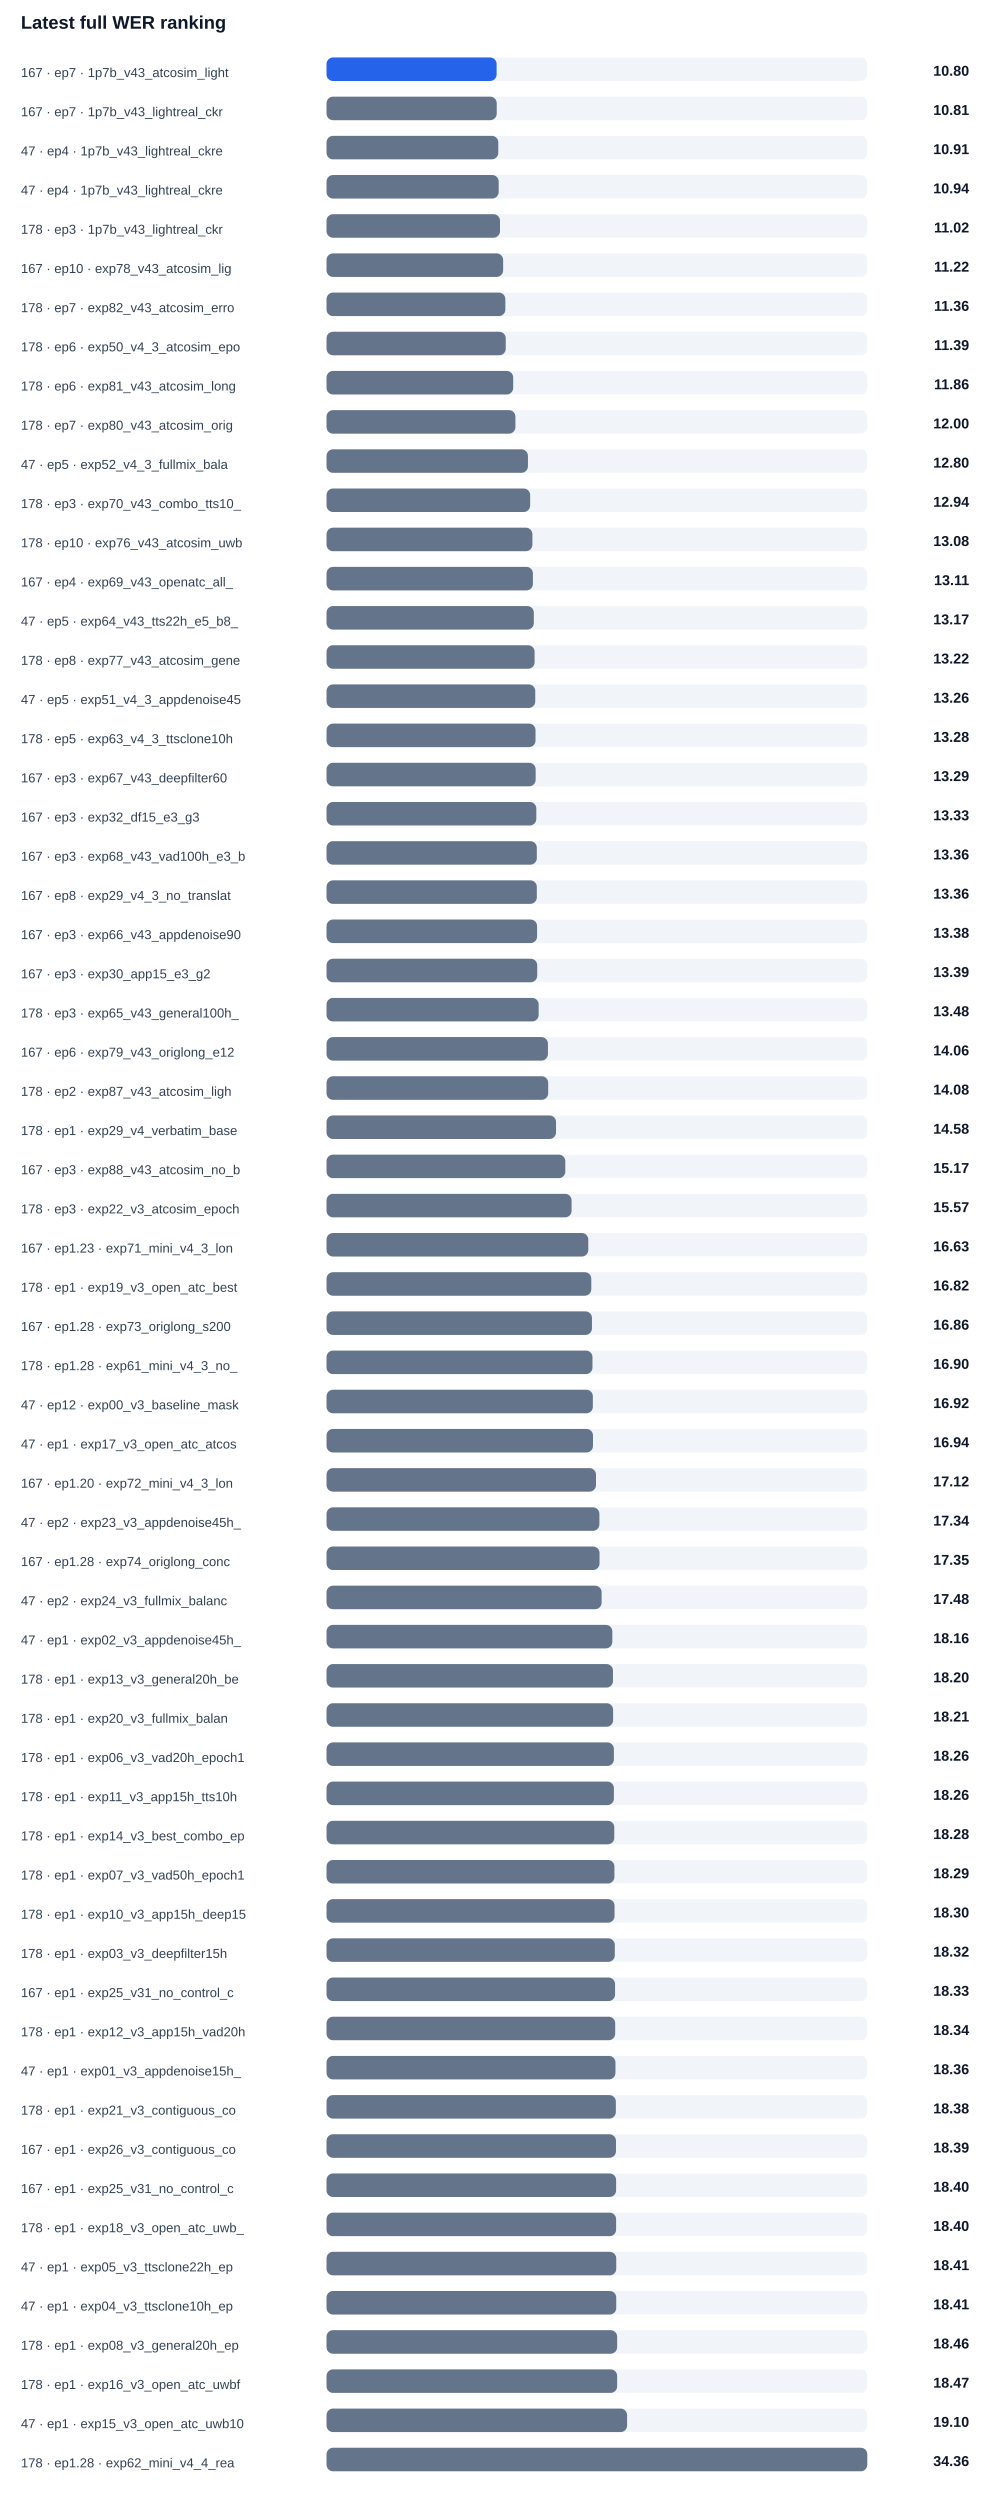
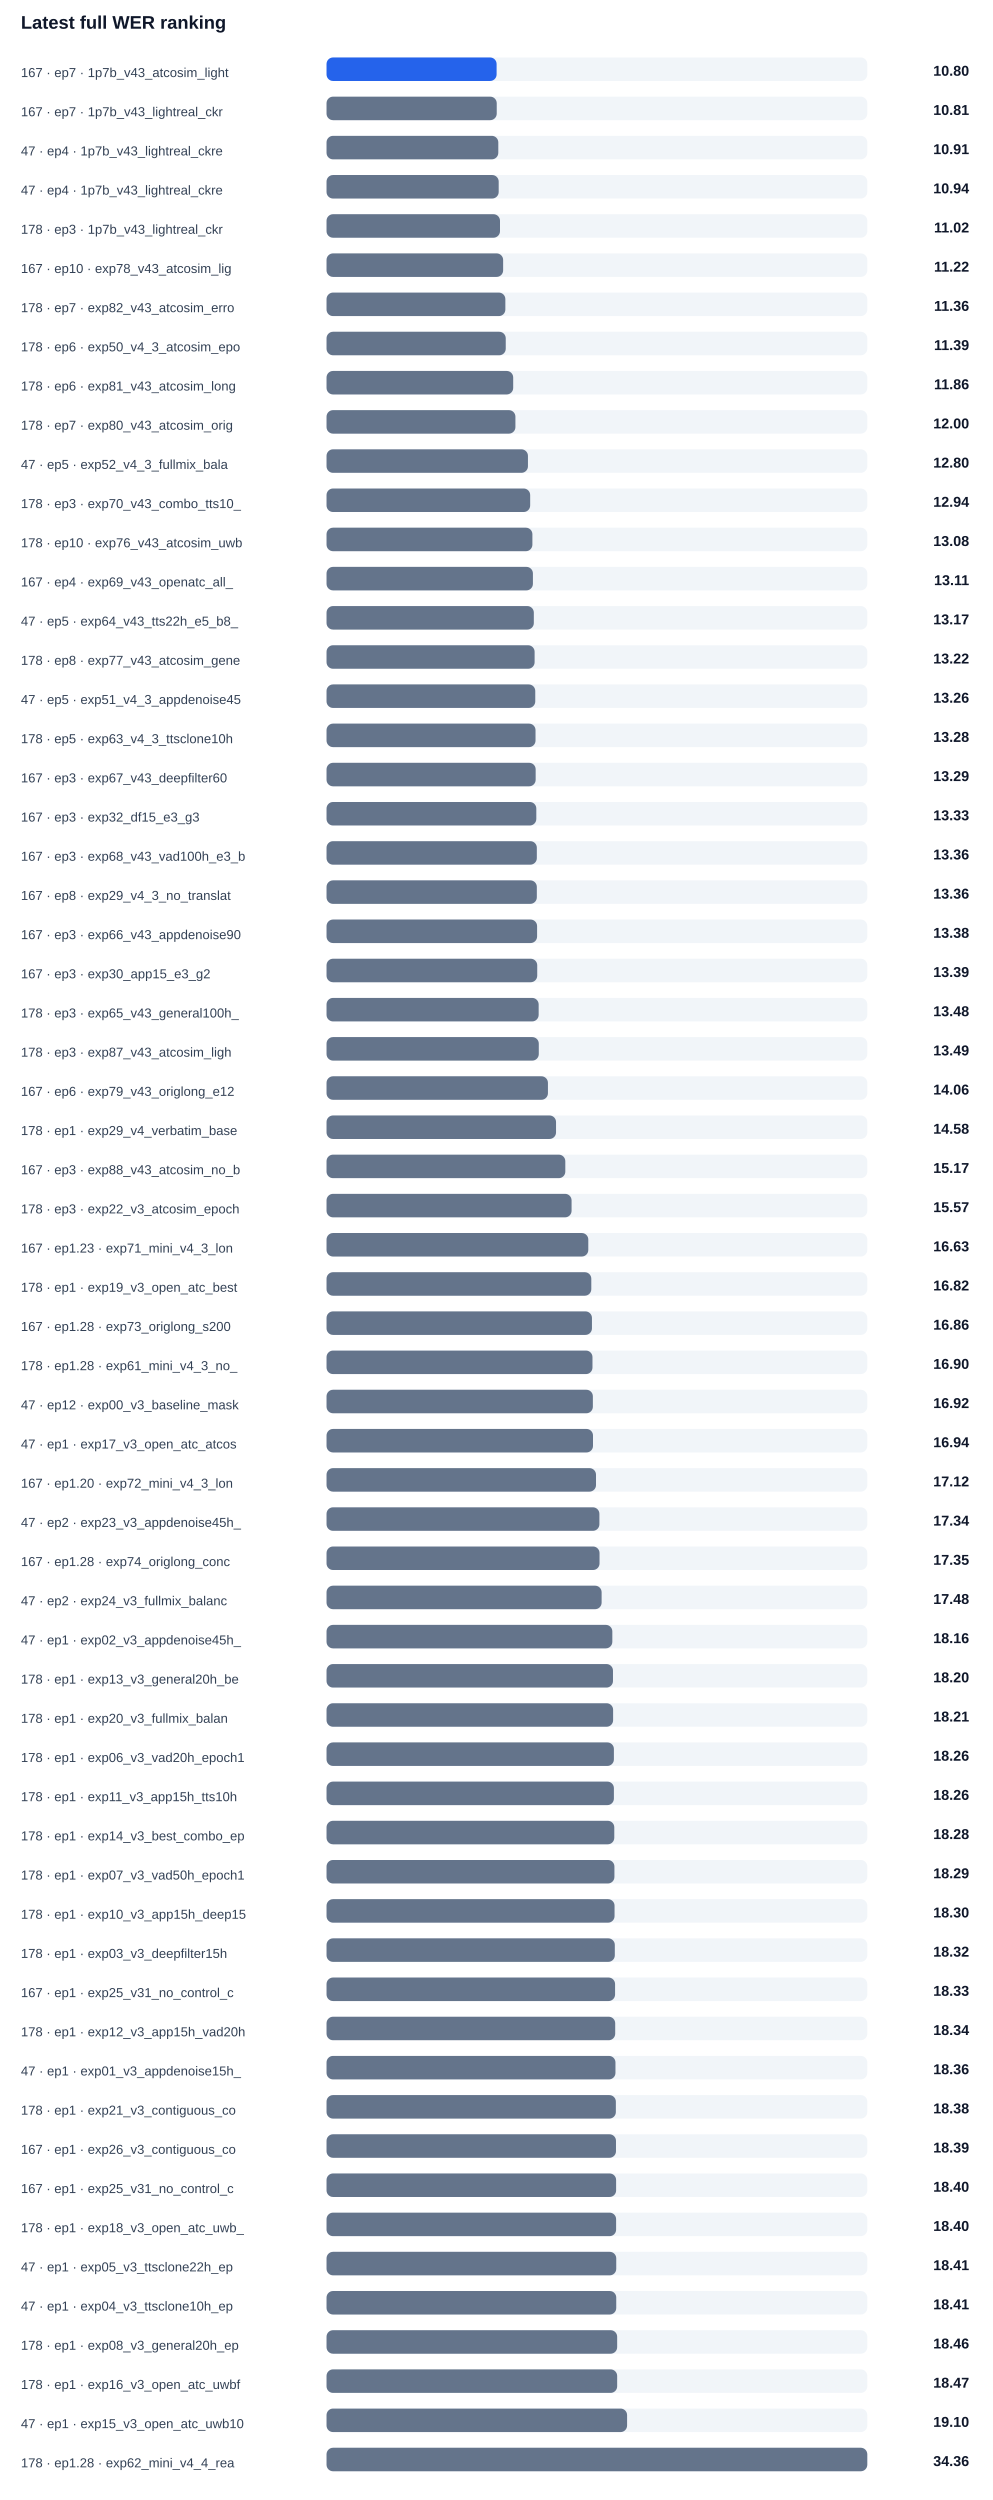
<svg xmlns="http://www.w3.org/2000/svg" width="100%" viewBox="0 0 760 1914" style="max-width:760px;background:#ffffff;border:1px solid #e5e7eb;border-radius:10px;">
  <text x="16.0" y="22.0" font-size="14" fill="#0f172a" text-anchor="start" font-family="Arial, sans-serif" font-weight="700">Latest full WER ranking</text>
  <text x="16.0" y="59.0" font-size="10" fill="#334155" text-anchor="start" font-family="Arial, sans-serif" font-weight="400">167 · ep7 · 1p7b_v43_atcosim_light</text>
  <rect x="250" y="44" width="414" height="18" rx="5" fill="#f1f5f9" />
  <rect x="250" y="44" width="130.2" height="18" rx="5" fill="#2563eb" />
  <text x="742.0" y="58.0" font-size="11" fill="#0f172a" text-anchor="end" font-family="Arial, sans-serif" font-weight="700">10.80</text>
  <text x="16.0" y="89.0" font-size="10" fill="#334155" text-anchor="start" font-family="Arial, sans-serif" font-weight="400">167 · ep7 · 1p7b_v43_lightreal_ckr</text>
  <rect x="250" y="74" width="414" height="18" rx="5" fill="#f1f5f9" />
  <rect x="250" y="74" width="130.3" height="18" rx="5" fill="#64748b" />
  <text x="742.0" y="88.0" font-size="11" fill="#0f172a" text-anchor="end" font-family="Arial, sans-serif" font-weight="700">10.81</text>
  <text x="16.0" y="119.0" font-size="10" fill="#334155" text-anchor="start" font-family="Arial, sans-serif" font-weight="400">47 · ep4 · 1p7b_v43_lightreal_ckre</text>
  <rect x="250" y="104" width="414" height="18" rx="5" fill="#f1f5f9" />
  <rect x="250" y="104" width="131.5" height="18" rx="5" fill="#64748b" />
  <text x="742.0" y="118.0" font-size="11" fill="#0f172a" text-anchor="end" font-family="Arial, sans-serif" font-weight="700">10.91</text>
  <text x="16.0" y="149.0" font-size="10" fill="#334155" text-anchor="start" font-family="Arial, sans-serif" font-weight="400">47 · ep4 · 1p7b_v43_lightreal_ckre</text>
  <rect x="250" y="134" width="414" height="18" rx="5" fill="#f1f5f9" />
  <rect x="250" y="134" width="131.8" height="18" rx="5" fill="#64748b" />
  <text x="742.0" y="148.0" font-size="11" fill="#0f172a" text-anchor="end" font-family="Arial, sans-serif" font-weight="700">10.94</text>
  <text x="16.0" y="179.0" font-size="10" fill="#334155" text-anchor="start" font-family="Arial, sans-serif" font-weight="400">178 · ep3 · 1p7b_v43_lightreal_ckr</text>
  <rect x="250" y="164" width="414" height="18" rx="5" fill="#f1f5f9" />
  <rect x="250" y="164" width="132.8" height="18" rx="5" fill="#64748b" />
  <text x="742.0" y="178.0" font-size="11" fill="#0f172a" text-anchor="end" font-family="Arial, sans-serif" font-weight="700">11.02</text>
  <text x="16.0" y="209.0" font-size="10" fill="#334155" text-anchor="start" font-family="Arial, sans-serif" font-weight="400">167 · ep10 · exp78_v43_atcosim_lig</text>
  <rect x="250" y="194" width="414" height="18" rx="5" fill="#f1f5f9" />
  <rect x="250" y="194" width="135.2" height="18" rx="5" fill="#64748b" />
  <text x="742.0" y="208.0" font-size="11" fill="#0f172a" text-anchor="end" font-family="Arial, sans-serif" font-weight="700">11.22</text>
  <text x="16.0" y="239.0" font-size="10" fill="#334155" text-anchor="start" font-family="Arial, sans-serif" font-weight="400">178 · ep7 · exp82_v43_atcosim_erro</text>
  <rect x="250" y="224" width="414" height="18" rx="5" fill="#f1f5f9" />
  <rect x="250" y="224" width="136.9" height="18" rx="5" fill="#64748b" />
  <text x="742.0" y="238.0" font-size="11" fill="#0f172a" text-anchor="end" font-family="Arial, sans-serif" font-weight="700">11.36</text>
  <text x="16.0" y="269.0" font-size="10" fill="#334155" text-anchor="start" font-family="Arial, sans-serif" font-weight="400">178 · ep6 · exp50_v4_3_atcosim_epo</text>
  <rect x="250" y="254" width="414" height="18" rx="5" fill="#f1f5f9" />
  <rect x="250" y="254" width="137.2" height="18" rx="5" fill="#64748b" />
  <text x="742.0" y="268.0" font-size="11" fill="#0f172a" text-anchor="end" font-family="Arial, sans-serif" font-weight="700">11.39</text>
  <text x="16.0" y="299.0" font-size="10" fill="#334155" text-anchor="start" font-family="Arial, sans-serif" font-weight="400">178 · ep6 · exp81_v43_atcosim_long</text>
  <rect x="250" y="284" width="414" height="18" rx="5" fill="#f1f5f9" />
  <rect x="250" y="284" width="142.9" height="18" rx="5" fill="#64748b" />
  <text x="742.0" y="298.0" font-size="11" fill="#0f172a" text-anchor="end" font-family="Arial, sans-serif" font-weight="700">11.86</text>
  <text x="16.0" y="329.0" font-size="10" fill="#334155" text-anchor="start" font-family="Arial, sans-serif" font-weight="400">178 · ep7 · exp80_v43_atcosim_orig</text>
  <rect x="250" y="314" width="414" height="18" rx="5" fill="#f1f5f9" />
  <rect x="250" y="314" width="144.6" height="18" rx="5" fill="#64748b" />
  <text x="742.0" y="328.0" font-size="11" fill="#0f172a" text-anchor="end" font-family="Arial, sans-serif" font-weight="700">12.00</text>
  <text x="16.0" y="359.0" font-size="10" fill="#334155" text-anchor="start" font-family="Arial, sans-serif" font-weight="400">47 · ep5 · exp52_v4_3_fullmix_bala</text>
  <rect x="250" y="344" width="414" height="18" rx="5" fill="#f1f5f9" />
  <rect x="250" y="344" width="154.2" height="18" rx="5" fill="#64748b" />
  <text x="742.0" y="358.0" font-size="11" fill="#0f172a" text-anchor="end" font-family="Arial, sans-serif" font-weight="700">12.80</text>
  <text x="16.0" y="389.0" font-size="10" fill="#334155" text-anchor="start" font-family="Arial, sans-serif" font-weight="400">178 · ep3 · exp70_v43_combo_tts10_</text>
  <rect x="250" y="374" width="414" height="18" rx="5" fill="#f1f5f9" />
  <rect x="250" y="374" width="155.9" height="18" rx="5" fill="#64748b" />
  <text x="742.0" y="388.0" font-size="11" fill="#0f172a" text-anchor="end" font-family="Arial, sans-serif" font-weight="700">12.94</text>
  <text x="16.0" y="419.0" font-size="10" fill="#334155" text-anchor="start" font-family="Arial, sans-serif" font-weight="400">178 · ep10 · exp76_v43_atcosim_uwb</text>
  <rect x="250" y="404" width="414" height="18" rx="5" fill="#f1f5f9" />
  <rect x="250" y="404" width="157.6" height="18" rx="5" fill="#64748b" />
  <text x="742.0" y="418.0" font-size="11" fill="#0f172a" text-anchor="end" font-family="Arial, sans-serif" font-weight="700">13.08</text>
  <text x="16.0" y="449.0" font-size="10" fill="#334155" text-anchor="start" font-family="Arial, sans-serif" font-weight="400">167 · ep4 · exp69_v43_openatc_all_</text>
  <rect x="250" y="434" width="414" height="18" rx="5" fill="#f1f5f9" />
  <rect x="250" y="434" width="158.0" height="18" rx="5" fill="#64748b" />
  <text x="742.0" y="448.0" font-size="11" fill="#0f172a" text-anchor="end" font-family="Arial, sans-serif" font-weight="700">13.11</text>
  <text x="16.0" y="479.0" font-size="10" fill="#334155" text-anchor="start" font-family="Arial, sans-serif" font-weight="400">47 · ep5 · exp64_v43_tts22h_e5_b8_</text>
  <rect x="250" y="464" width="414" height="18" rx="5" fill="#f1f5f9" />
  <rect x="250" y="464" width="158.7" height="18" rx="5" fill="#64748b" />
  <text x="742.0" y="478.0" font-size="11" fill="#0f172a" text-anchor="end" font-family="Arial, sans-serif" font-weight="700">13.17</text>
  <text x="16.0" y="509.0" font-size="10" fill="#334155" text-anchor="start" font-family="Arial, sans-serif" font-weight="400">178 · ep8 · exp77_v43_atcosim_gene</text>
  <rect x="250" y="494" width="414" height="18" rx="5" fill="#f1f5f9" />
  <rect x="250" y="494" width="159.3" height="18" rx="5" fill="#64748b" />
  <text x="742.0" y="508.0" font-size="11" fill="#0f172a" text-anchor="end" font-family="Arial, sans-serif" font-weight="700">13.22</text>
  <text x="16.0" y="539.0" font-size="10" fill="#334155" text-anchor="start" font-family="Arial, sans-serif" font-weight="400">47 · ep5 · exp51_v4_3_appdenoise45</text>
  <rect x="250" y="524" width="414" height="18" rx="5" fill="#f1f5f9" />
  <rect x="250" y="524" width="159.8" height="18" rx="5" fill="#64748b" />
  <text x="742.0" y="538.0" font-size="11" fill="#0f172a" text-anchor="end" font-family="Arial, sans-serif" font-weight="700">13.26</text>
  <text x="16.0" y="569.0" font-size="10" fill="#334155" text-anchor="start" font-family="Arial, sans-serif" font-weight="400">178 · ep5 · exp63_v4_3_ttsclone10h</text>
  <rect x="250" y="554" width="414" height="18" rx="5" fill="#f1f5f9" />
  <rect x="250" y="554" width="160.0" height="18" rx="5" fill="#64748b" />
  <text x="742.0" y="568.0" font-size="11" fill="#0f172a" text-anchor="end" font-family="Arial, sans-serif" font-weight="700">13.28</text>
  <text x="16.0" y="599.0" font-size="10" fill="#334155" text-anchor="start" font-family="Arial, sans-serif" font-weight="400">167 · ep3 · exp67_v43_deepfilter60</text>
  <rect x="250" y="584" width="414" height="18" rx="5" fill="#f1f5f9" />
  <rect x="250" y="584" width="160.1" height="18" rx="5" fill="#64748b" />
  <text x="742.0" y="598.0" font-size="11" fill="#0f172a" text-anchor="end" font-family="Arial, sans-serif" font-weight="700">13.29</text>
  <text x="16.0" y="629.0" font-size="10" fill="#334155" text-anchor="start" font-family="Arial, sans-serif" font-weight="400">167 · ep3 · exp32_df15_e3_g3</text>
  <rect x="250" y="614" width="414" height="18" rx="5" fill="#f1f5f9" />
  <rect x="250" y="614" width="160.6" height="18" rx="5" fill="#64748b" />
  <text x="742.0" y="628.0" font-size="11" fill="#0f172a" text-anchor="end" font-family="Arial, sans-serif" font-weight="700">13.33</text>
  <text x="16.0" y="659.0" font-size="10" fill="#334155" text-anchor="start" font-family="Arial, sans-serif" font-weight="400">167 · ep3 · exp68_v43_vad100h_e3_b</text>
  <rect x="250" y="644" width="414" height="18" rx="5" fill="#f1f5f9" />
  <rect x="250" y="644" width="161.0" height="18" rx="5" fill="#64748b" />
  <text x="742.0" y="658.0" font-size="11" fill="#0f172a" text-anchor="end" font-family="Arial, sans-serif" font-weight="700">13.36</text>
  <text x="16.0" y="689.0" font-size="10" fill="#334155" text-anchor="start" font-family="Arial, sans-serif" font-weight="400">167 · ep8 · exp29_v4_3_no_translat</text>
  <rect x="250" y="674" width="414" height="18" rx="5" fill="#f1f5f9" />
  <rect x="250" y="674" width="161.0" height="18" rx="5" fill="#64748b" />
  <text x="742.0" y="688.0" font-size="11" fill="#0f172a" text-anchor="end" font-family="Arial, sans-serif" font-weight="700">13.36</text>
  <text x="16.0" y="719.0" font-size="10" fill="#334155" text-anchor="start" font-family="Arial, sans-serif" font-weight="400">167 · ep3 · exp66_v43_appdenoise90</text>
  <rect x="250" y="704" width="414" height="18" rx="5" fill="#f1f5f9" />
  <rect x="250" y="704" width="161.2" height="18" rx="5" fill="#64748b" />
  <text x="742.0" y="718.0" font-size="11" fill="#0f172a" text-anchor="end" font-family="Arial, sans-serif" font-weight="700">13.38</text>
  <text x="16.0" y="749.0" font-size="10" fill="#334155" text-anchor="start" font-family="Arial, sans-serif" font-weight="400">167 · ep3 · exp30_app15_e3_g2</text>
  <rect x="250" y="734" width="414" height="18" rx="5" fill="#f1f5f9" />
  <rect x="250" y="734" width="161.3" height="18" rx="5" fill="#64748b" />
  <text x="742.0" y="748.0" font-size="11" fill="#0f172a" text-anchor="end" font-family="Arial, sans-serif" font-weight="700">13.39</text>
  <text x="16.0" y="779.0" font-size="10" fill="#334155" text-anchor="start" font-family="Arial, sans-serif" font-weight="400">178 · ep3 · exp65_v43_general100h_</text>
  <rect x="250" y="764" width="414" height="18" rx="5" fill="#f1f5f9" />
  <rect x="250" y="764" width="162.4" height="18" rx="5" fill="#64748b" />
  <text x="742.0" y="778.0" font-size="11" fill="#0f172a" text-anchor="end" font-family="Arial, sans-serif" font-weight="700">13.48</text>
-   <text x="16.0" y="809.0" font-size="10" fill="#334155" text-anchor="start" font-family="Arial, sans-serif" font-weight="400">167 · ep6 · exp79_v43_origlong_e12</text>
+   <text x="16.0" y="809.0" font-size="10" fill="#334155" text-anchor="start" font-family="Arial, sans-serif" font-weight="400">178 · ep3 · exp87_v43_atcosim_ligh</text>
  <rect x="250" y="794" width="414" height="18" rx="5" fill="#f1f5f9" />
-   <rect x="250" y="794" width="169.5" height="18" rx="5" fill="#64748b" />
-   <text x="742.0" y="808.0" font-size="11" fill="#0f172a" text-anchor="end" font-family="Arial, sans-serif" font-weight="700">14.06</text>
-   <text x="16.0" y="839.0" font-size="10" fill="#334155" text-anchor="start" font-family="Arial, sans-serif" font-weight="400">178 · ep2 · exp87_v43_atcosim_ligh</text>
+   <rect x="250" y="794" width="162.5" height="18" rx="5" fill="#64748b" />
+   <text x="742.0" y="808.0" font-size="11" fill="#0f172a" text-anchor="end" font-family="Arial, sans-serif" font-weight="700">13.49</text>
+   <text x="16.0" y="839.0" font-size="10" fill="#334155" text-anchor="start" font-family="Arial, sans-serif" font-weight="400">167 · ep6 · exp79_v43_origlong_e12</text>
  <rect x="250" y="824" width="414" height="18" rx="5" fill="#f1f5f9" />
-   <rect x="250" y="824" width="169.7" height="18" rx="5" fill="#64748b" />
-   <text x="742.0" y="838.0" font-size="11" fill="#0f172a" text-anchor="end" font-family="Arial, sans-serif" font-weight="700">14.08</text>
+   <rect x="250" y="824" width="169.5" height="18" rx="5" fill="#64748b" />
+   <text x="742.0" y="838.0" font-size="11" fill="#0f172a" text-anchor="end" font-family="Arial, sans-serif" font-weight="700">14.06</text>
  <text x="16.0" y="869.0" font-size="10" fill="#334155" text-anchor="start" font-family="Arial, sans-serif" font-weight="400">178 · ep1 · exp29_v4_verbatim_base</text>
  <rect x="250" y="854" width="414" height="18" rx="5" fill="#f1f5f9" />
  <rect x="250" y="854" width="175.7" height="18" rx="5" fill="#64748b" />
  <text x="742.0" y="868.0" font-size="11" fill="#0f172a" text-anchor="end" font-family="Arial, sans-serif" font-weight="700">14.58</text>
  <text x="16.0" y="899.0" font-size="10" fill="#334155" text-anchor="start" font-family="Arial, sans-serif" font-weight="400">167 · ep3 · exp88_v43_atcosim_no_b</text>
  <rect x="250" y="884" width="414" height="18" rx="5" fill="#f1f5f9" />
  <rect x="250" y="884" width="182.8" height="18" rx="5" fill="#64748b" />
  <text x="742.0" y="898.0" font-size="11" fill="#0f172a" text-anchor="end" font-family="Arial, sans-serif" font-weight="700">15.17</text>
  <text x="16.0" y="929.0" font-size="10" fill="#334155" text-anchor="start" font-family="Arial, sans-serif" font-weight="400">178 · ep3 · exp22_v3_atcosim_epoch</text>
  <rect x="250" y="914" width="414" height="18" rx="5" fill="#f1f5f9" />
  <rect x="250" y="914" width="187.6" height="18" rx="5" fill="#64748b" />
  <text x="742.0" y="928.0" font-size="11" fill="#0f172a" text-anchor="end" font-family="Arial, sans-serif" font-weight="700">15.57</text>
  <text x="16.0" y="959.0" font-size="10" fill="#334155" text-anchor="start" font-family="Arial, sans-serif" font-weight="400">167 · ep1.23 · exp71_mini_v4_3_lon</text>
  <rect x="250" y="944" width="414" height="18" rx="5" fill="#f1f5f9" />
  <rect x="250" y="944" width="200.4" height="18" rx="5" fill="#64748b" />
  <text x="742.0" y="958.0" font-size="11" fill="#0f172a" text-anchor="end" font-family="Arial, sans-serif" font-weight="700">16.63</text>
  <text x="16.0" y="989.0" font-size="10" fill="#334155" text-anchor="start" font-family="Arial, sans-serif" font-weight="400">178 · ep1 · exp19_v3_open_atc_best</text>
  <rect x="250" y="974" width="414" height="18" rx="5" fill="#f1f5f9" />
  <rect x="250" y="974" width="202.7" height="18" rx="5" fill="#64748b" />
  <text x="742.0" y="988.0" font-size="11" fill="#0f172a" text-anchor="end" font-family="Arial, sans-serif" font-weight="700">16.82</text>
  <text x="16.0" y="1019.0" font-size="10" fill="#334155" text-anchor="start" font-family="Arial, sans-serif" font-weight="400">167 · ep1.28 · exp73_origlong_s200</text>
  <rect x="250" y="1004" width="414" height="18" rx="5" fill="#f1f5f9" />
  <rect x="250" y="1004" width="203.2" height="18" rx="5" fill="#64748b" />
  <text x="742.0" y="1018.0" font-size="11" fill="#0f172a" text-anchor="end" font-family="Arial, sans-serif" font-weight="700">16.86</text>
  <text x="16.0" y="1049.0" font-size="10" fill="#334155" text-anchor="start" font-family="Arial, sans-serif" font-weight="400">178 · ep1.28 · exp61_mini_v4_3_no_</text>
  <rect x="250" y="1034" width="414" height="18" rx="5" fill="#f1f5f9" />
  <rect x="250" y="1034" width="203.6" height="18" rx="5" fill="#64748b" />
  <text x="742.0" y="1048.0" font-size="11" fill="#0f172a" text-anchor="end" font-family="Arial, sans-serif" font-weight="700">16.90</text>
  <text x="16.0" y="1079.0" font-size="10" fill="#334155" text-anchor="start" font-family="Arial, sans-serif" font-weight="400">47 · ep12 · exp00_v3_baseline_mask</text>
  <rect x="250" y="1064" width="414" height="18" rx="5" fill="#f1f5f9" />
  <rect x="250" y="1064" width="203.9" height="18" rx="5" fill="#64748b" />
  <text x="742.0" y="1078.0" font-size="11" fill="#0f172a" text-anchor="end" font-family="Arial, sans-serif" font-weight="700">16.92</text>
  <text x="16.0" y="1109.0" font-size="10" fill="#334155" text-anchor="start" font-family="Arial, sans-serif" font-weight="400">47 · ep1 · exp17_v3_open_atc_atcos</text>
  <rect x="250" y="1094" width="414" height="18" rx="5" fill="#f1f5f9" />
  <rect x="250" y="1094" width="204.0" height="18" rx="5" fill="#64748b" />
  <text x="742.0" y="1108.0" font-size="11" fill="#0f172a" text-anchor="end" font-family="Arial, sans-serif" font-weight="700">16.94</text>
  <text x="16.0" y="1139.0" font-size="10" fill="#334155" text-anchor="start" font-family="Arial, sans-serif" font-weight="400">167 · ep1.20 · exp72_mini_v4_3_lon</text>
  <rect x="250" y="1124" width="414" height="18" rx="5" fill="#f1f5f9" />
  <rect x="250" y="1124" width="206.3" height="18" rx="5" fill="#64748b" />
  <text x="742.0" y="1138.0" font-size="11" fill="#0f172a" text-anchor="end" font-family="Arial, sans-serif" font-weight="700">17.12</text>
  <text x="16.0" y="1169.0" font-size="10" fill="#334155" text-anchor="start" font-family="Arial, sans-serif" font-weight="400">47 · ep2 · exp23_v3_appdenoise45h_</text>
  <rect x="250" y="1154" width="414" height="18" rx="5" fill="#f1f5f9" />
  <rect x="250" y="1154" width="208.9" height="18" rx="5" fill="#64748b" />
  <text x="742.0" y="1168.0" font-size="11" fill="#0f172a" text-anchor="end" font-family="Arial, sans-serif" font-weight="700">17.34</text>
  <text x="16.0" y="1199.0" font-size="10" fill="#334155" text-anchor="start" font-family="Arial, sans-serif" font-weight="400">167 · ep1.28 · exp74_origlong_conc</text>
  <rect x="250" y="1184" width="414" height="18" rx="5" fill="#f1f5f9" />
  <rect x="250" y="1184" width="209.0" height="18" rx="5" fill="#64748b" />
  <text x="742.0" y="1198.0" font-size="11" fill="#0f172a" text-anchor="end" font-family="Arial, sans-serif" font-weight="700">17.35</text>
  <text x="16.0" y="1229.0" font-size="10" fill="#334155" text-anchor="start" font-family="Arial, sans-serif" font-weight="400">47 · ep2 · exp24_v3_fullmix_balanc</text>
  <rect x="250" y="1214" width="414" height="18" rx="5" fill="#f1f5f9" />
  <rect x="250" y="1214" width="210.6" height="18" rx="5" fill="#64748b" />
  <text x="742.0" y="1228.0" font-size="11" fill="#0f172a" text-anchor="end" font-family="Arial, sans-serif" font-weight="700">17.48</text>
  <text x="16.0" y="1259.0" font-size="10" fill="#334155" text-anchor="start" font-family="Arial, sans-serif" font-weight="400">47 · ep1 · exp02_v3_appdenoise45h_</text>
  <rect x="250" y="1244" width="414" height="18" rx="5" fill="#f1f5f9" />
  <rect x="250" y="1244" width="218.8" height="18" rx="5" fill="#64748b" />
  <text x="742.0" y="1258.0" font-size="11" fill="#0f172a" text-anchor="end" font-family="Arial, sans-serif" font-weight="700">18.16</text>
  <text x="16.0" y="1289.0" font-size="10" fill="#334155" text-anchor="start" font-family="Arial, sans-serif" font-weight="400">178 · ep1 · exp13_v3_general20h_be</text>
  <rect x="250" y="1274" width="414" height="18" rx="5" fill="#f1f5f9" />
  <rect x="250" y="1274" width="219.3" height="18" rx="5" fill="#64748b" />
  <text x="742.0" y="1288.0" font-size="11" fill="#0f172a" text-anchor="end" font-family="Arial, sans-serif" font-weight="700">18.20</text>
  <text x="16.0" y="1319.0" font-size="10" fill="#334155" text-anchor="start" font-family="Arial, sans-serif" font-weight="400">178 · ep1 · exp20_v3_fullmix_balan</text>
  <rect x="250" y="1304" width="414" height="18" rx="5" fill="#f1f5f9" />
  <rect x="250" y="1304" width="219.4" height="18" rx="5" fill="#64748b" />
  <text x="742.0" y="1318.0" font-size="11" fill="#0f172a" text-anchor="end" font-family="Arial, sans-serif" font-weight="700">18.21</text>
  <text x="16.0" y="1349.0" font-size="10" fill="#334155" text-anchor="start" font-family="Arial, sans-serif" font-weight="400">178 · ep1 · exp06_v3_vad20h_epoch1</text>
  <rect x="250" y="1334" width="414" height="18" rx="5" fill="#f1f5f9" />
  <rect x="250" y="1334" width="220.0" height="18" rx="5" fill="#64748b" />
  <text x="742.0" y="1348.0" font-size="11" fill="#0f172a" text-anchor="end" font-family="Arial, sans-serif" font-weight="700">18.26</text>
  <text x="16.0" y="1379.0" font-size="10" fill="#334155" text-anchor="start" font-family="Arial, sans-serif" font-weight="400">178 · ep1 · exp11_v3_app15h_tts10h</text>
  <rect x="250" y="1364" width="414" height="18" rx="5" fill="#f1f5f9" />
  <rect x="250" y="1364" width="220.0" height="18" rx="5" fill="#64748b" />
  <text x="742.0" y="1378.0" font-size="11" fill="#0f172a" text-anchor="end" font-family="Arial, sans-serif" font-weight="700">18.26</text>
  <text x="16.0" y="1409.0" font-size="10" fill="#334155" text-anchor="start" font-family="Arial, sans-serif" font-weight="400">178 · ep1 · exp14_v3_best_combo_ep</text>
  <rect x="250" y="1394" width="414" height="18" rx="5" fill="#f1f5f9" />
  <rect x="250" y="1394" width="220.3" height="18" rx="5" fill="#64748b" />
  <text x="742.0" y="1408.0" font-size="11" fill="#0f172a" text-anchor="end" font-family="Arial, sans-serif" font-weight="700">18.28</text>
  <text x="16.0" y="1439.0" font-size="10" fill="#334155" text-anchor="start" font-family="Arial, sans-serif" font-weight="400">178 · ep1 · exp07_v3_vad50h_epoch1</text>
  <rect x="250" y="1424" width="414" height="18" rx="5" fill="#f1f5f9" />
  <rect x="250" y="1424" width="220.4" height="18" rx="5" fill="#64748b" />
  <text x="742.0" y="1438.0" font-size="11" fill="#0f172a" text-anchor="end" font-family="Arial, sans-serif" font-weight="700">18.29</text>
  <text x="16.0" y="1469.0" font-size="10" fill="#334155" text-anchor="start" font-family="Arial, sans-serif" font-weight="400">178 · ep1 · exp10_v3_app15h_deep15</text>
  <rect x="250" y="1454" width="414" height="18" rx="5" fill="#f1f5f9" />
  <rect x="250" y="1454" width="220.5" height="18" rx="5" fill="#64748b" />
  <text x="742.0" y="1468.0" font-size="11" fill="#0f172a" text-anchor="end" font-family="Arial, sans-serif" font-weight="700">18.30</text>
  <text x="16.0" y="1499.0" font-size="10" fill="#334155" text-anchor="start" font-family="Arial, sans-serif" font-weight="400">178 · ep1 · exp03_v3_deepfilter15h</text>
  <rect x="250" y="1484" width="414" height="18" rx="5" fill="#f1f5f9" />
  <rect x="250" y="1484" width="220.7" height="18" rx="5" fill="#64748b" />
  <text x="742.0" y="1498.0" font-size="11" fill="#0f172a" text-anchor="end" font-family="Arial, sans-serif" font-weight="700">18.32</text>
  <text x="16.0" y="1529.0" font-size="10" fill="#334155" text-anchor="start" font-family="Arial, sans-serif" font-weight="400">167 · ep1 · exp25_v31_no_control_c</text>
  <rect x="250" y="1514" width="414" height="18" rx="5" fill="#f1f5f9" />
  <rect x="250" y="1514" width="220.9" height="18" rx="5" fill="#64748b" />
  <text x="742.0" y="1528.0" font-size="11" fill="#0f172a" text-anchor="end" font-family="Arial, sans-serif" font-weight="700">18.33</text>
  <text x="16.0" y="1559.0" font-size="10" fill="#334155" text-anchor="start" font-family="Arial, sans-serif" font-weight="400">178 · ep1 · exp12_v3_app15h_vad20h</text>
  <rect x="250" y="1544" width="414" height="18" rx="5" fill="#f1f5f9" />
  <rect x="250" y="1544" width="221.0" height="18" rx="5" fill="#64748b" />
  <text x="742.0" y="1558.0" font-size="11" fill="#0f172a" text-anchor="end" font-family="Arial, sans-serif" font-weight="700">18.34</text>
  <text x="16.0" y="1589.0" font-size="10" fill="#334155" text-anchor="start" font-family="Arial, sans-serif" font-weight="400">47 · ep1 · exp01_v3_appdenoise15h_</text>
  <rect x="250" y="1574" width="414" height="18" rx="5" fill="#f1f5f9" />
  <rect x="250" y="1574" width="221.2" height="18" rx="5" fill="#64748b" />
  <text x="742.0" y="1588.0" font-size="11" fill="#0f172a" text-anchor="end" font-family="Arial, sans-serif" font-weight="700">18.36</text>
  <text x="16.0" y="1619.0" font-size="10" fill="#334155" text-anchor="start" font-family="Arial, sans-serif" font-weight="400">178 · ep1 · exp21_v3_contiguous_co</text>
  <rect x="250" y="1604" width="414" height="18" rx="5" fill="#f1f5f9" />
  <rect x="250" y="1604" width="221.5" height="18" rx="5" fill="#64748b" />
  <text x="742.0" y="1618.0" font-size="11" fill="#0f172a" text-anchor="end" font-family="Arial, sans-serif" font-weight="700">18.38</text>
  <text x="16.0" y="1649.0" font-size="10" fill="#334155" text-anchor="start" font-family="Arial, sans-serif" font-weight="400">167 · ep1 · exp26_v3_contiguous_co</text>
  <rect x="250" y="1634" width="414" height="18" rx="5" fill="#f1f5f9" />
  <rect x="250" y="1634" width="221.6" height="18" rx="5" fill="#64748b" />
  <text x="742.0" y="1648.0" font-size="11" fill="#0f172a" text-anchor="end" font-family="Arial, sans-serif" font-weight="700">18.39</text>
  <text x="16.0" y="1679.0" font-size="10" fill="#334155" text-anchor="start" font-family="Arial, sans-serif" font-weight="400">167 · ep1 · exp25_v31_no_control_c</text>
  <rect x="250" y="1664" width="414" height="18" rx="5" fill="#f1f5f9" />
  <rect x="250" y="1664" width="221.7" height="18" rx="5" fill="#64748b" />
  <text x="742.0" y="1678.0" font-size="11" fill="#0f172a" text-anchor="end" font-family="Arial, sans-serif" font-weight="700">18.40</text>
  <text x="16.0" y="1709.0" font-size="10" fill="#334155" text-anchor="start" font-family="Arial, sans-serif" font-weight="400">178 · ep1 · exp18_v3_open_atc_uwb_</text>
  <rect x="250" y="1694" width="414" height="18" rx="5" fill="#f1f5f9" />
  <rect x="250" y="1694" width="221.7" height="18" rx="5" fill="#64748b" />
  <text x="742.0" y="1708.0" font-size="11" fill="#0f172a" text-anchor="end" font-family="Arial, sans-serif" font-weight="700">18.40</text>
  <text x="16.0" y="1739.0" font-size="10" fill="#334155" text-anchor="start" font-family="Arial, sans-serif" font-weight="400">47 · ep1 · exp05_v3_ttsclone22h_ep</text>
  <rect x="250" y="1724" width="414" height="18" rx="5" fill="#f1f5f9" />
  <rect x="250" y="1724" width="221.8" height="18" rx="5" fill="#64748b" />
  <text x="742.0" y="1738.0" font-size="11" fill="#0f172a" text-anchor="end" font-family="Arial, sans-serif" font-weight="700">18.41</text>
  <text x="16.0" y="1769.0" font-size="10" fill="#334155" text-anchor="start" font-family="Arial, sans-serif" font-weight="400">47 · ep1 · exp04_v3_ttsclone10h_ep</text>
  <rect x="250" y="1754" width="414" height="18" rx="5" fill="#f1f5f9" />
  <rect x="250" y="1754" width="221.8" height="18" rx="5" fill="#64748b" />
  <text x="742.0" y="1768.0" font-size="11" fill="#0f172a" text-anchor="end" font-family="Arial, sans-serif" font-weight="700">18.41</text>
  <text x="16.0" y="1799.0" font-size="10" fill="#334155" text-anchor="start" font-family="Arial, sans-serif" font-weight="400">178 · ep1 · exp08_v3_general20h_ep</text>
  <rect x="250" y="1784" width="414" height="18" rx="5" fill="#f1f5f9" />
  <rect x="250" y="1784" width="222.5" height="18" rx="5" fill="#64748b" />
  <text x="742.0" y="1798.0" font-size="11" fill="#0f172a" text-anchor="end" font-family="Arial, sans-serif" font-weight="700">18.46</text>
  <text x="16.0" y="1829.0" font-size="10" fill="#334155" text-anchor="start" font-family="Arial, sans-serif" font-weight="400">178 · ep1 · exp16_v3_open_atc_uwbf</text>
  <rect x="250" y="1814" width="414" height="18" rx="5" fill="#f1f5f9" />
  <rect x="250" y="1814" width="222.5" height="18" rx="5" fill="#64748b" />
  <text x="742.0" y="1828.0" font-size="11" fill="#0f172a" text-anchor="end" font-family="Arial, sans-serif" font-weight="700">18.47</text>
  <text x="16.0" y="1859.0" font-size="10" fill="#334155" text-anchor="start" font-family="Arial, sans-serif" font-weight="400">47 · ep1 · exp15_v3_open_atc_uwb10</text>
  <rect x="250" y="1844" width="414" height="18" rx="5" fill="#f1f5f9" />
  <rect x="250" y="1844" width="230.1" height="18" rx="5" fill="#64748b" />
  <text x="742.0" y="1858.0" font-size="11" fill="#0f172a" text-anchor="end" font-family="Arial, sans-serif" font-weight="700">19.10</text>
  <text x="16.0" y="1889.0" font-size="10" fill="#334155" text-anchor="start" font-family="Arial, sans-serif" font-weight="400">178 · ep1.28 · exp62_mini_v4_4_rea</text>
  <rect x="250" y="1874" width="414" height="18" rx="5" fill="#f1f5f9" />
  <rect x="250" y="1874" width="414.0" height="18" rx="5" fill="#64748b" />
  <text x="742.0" y="1888.0" font-size="11" fill="#0f172a" text-anchor="end" font-family="Arial, sans-serif" font-weight="700">34.36</text>
</svg>
